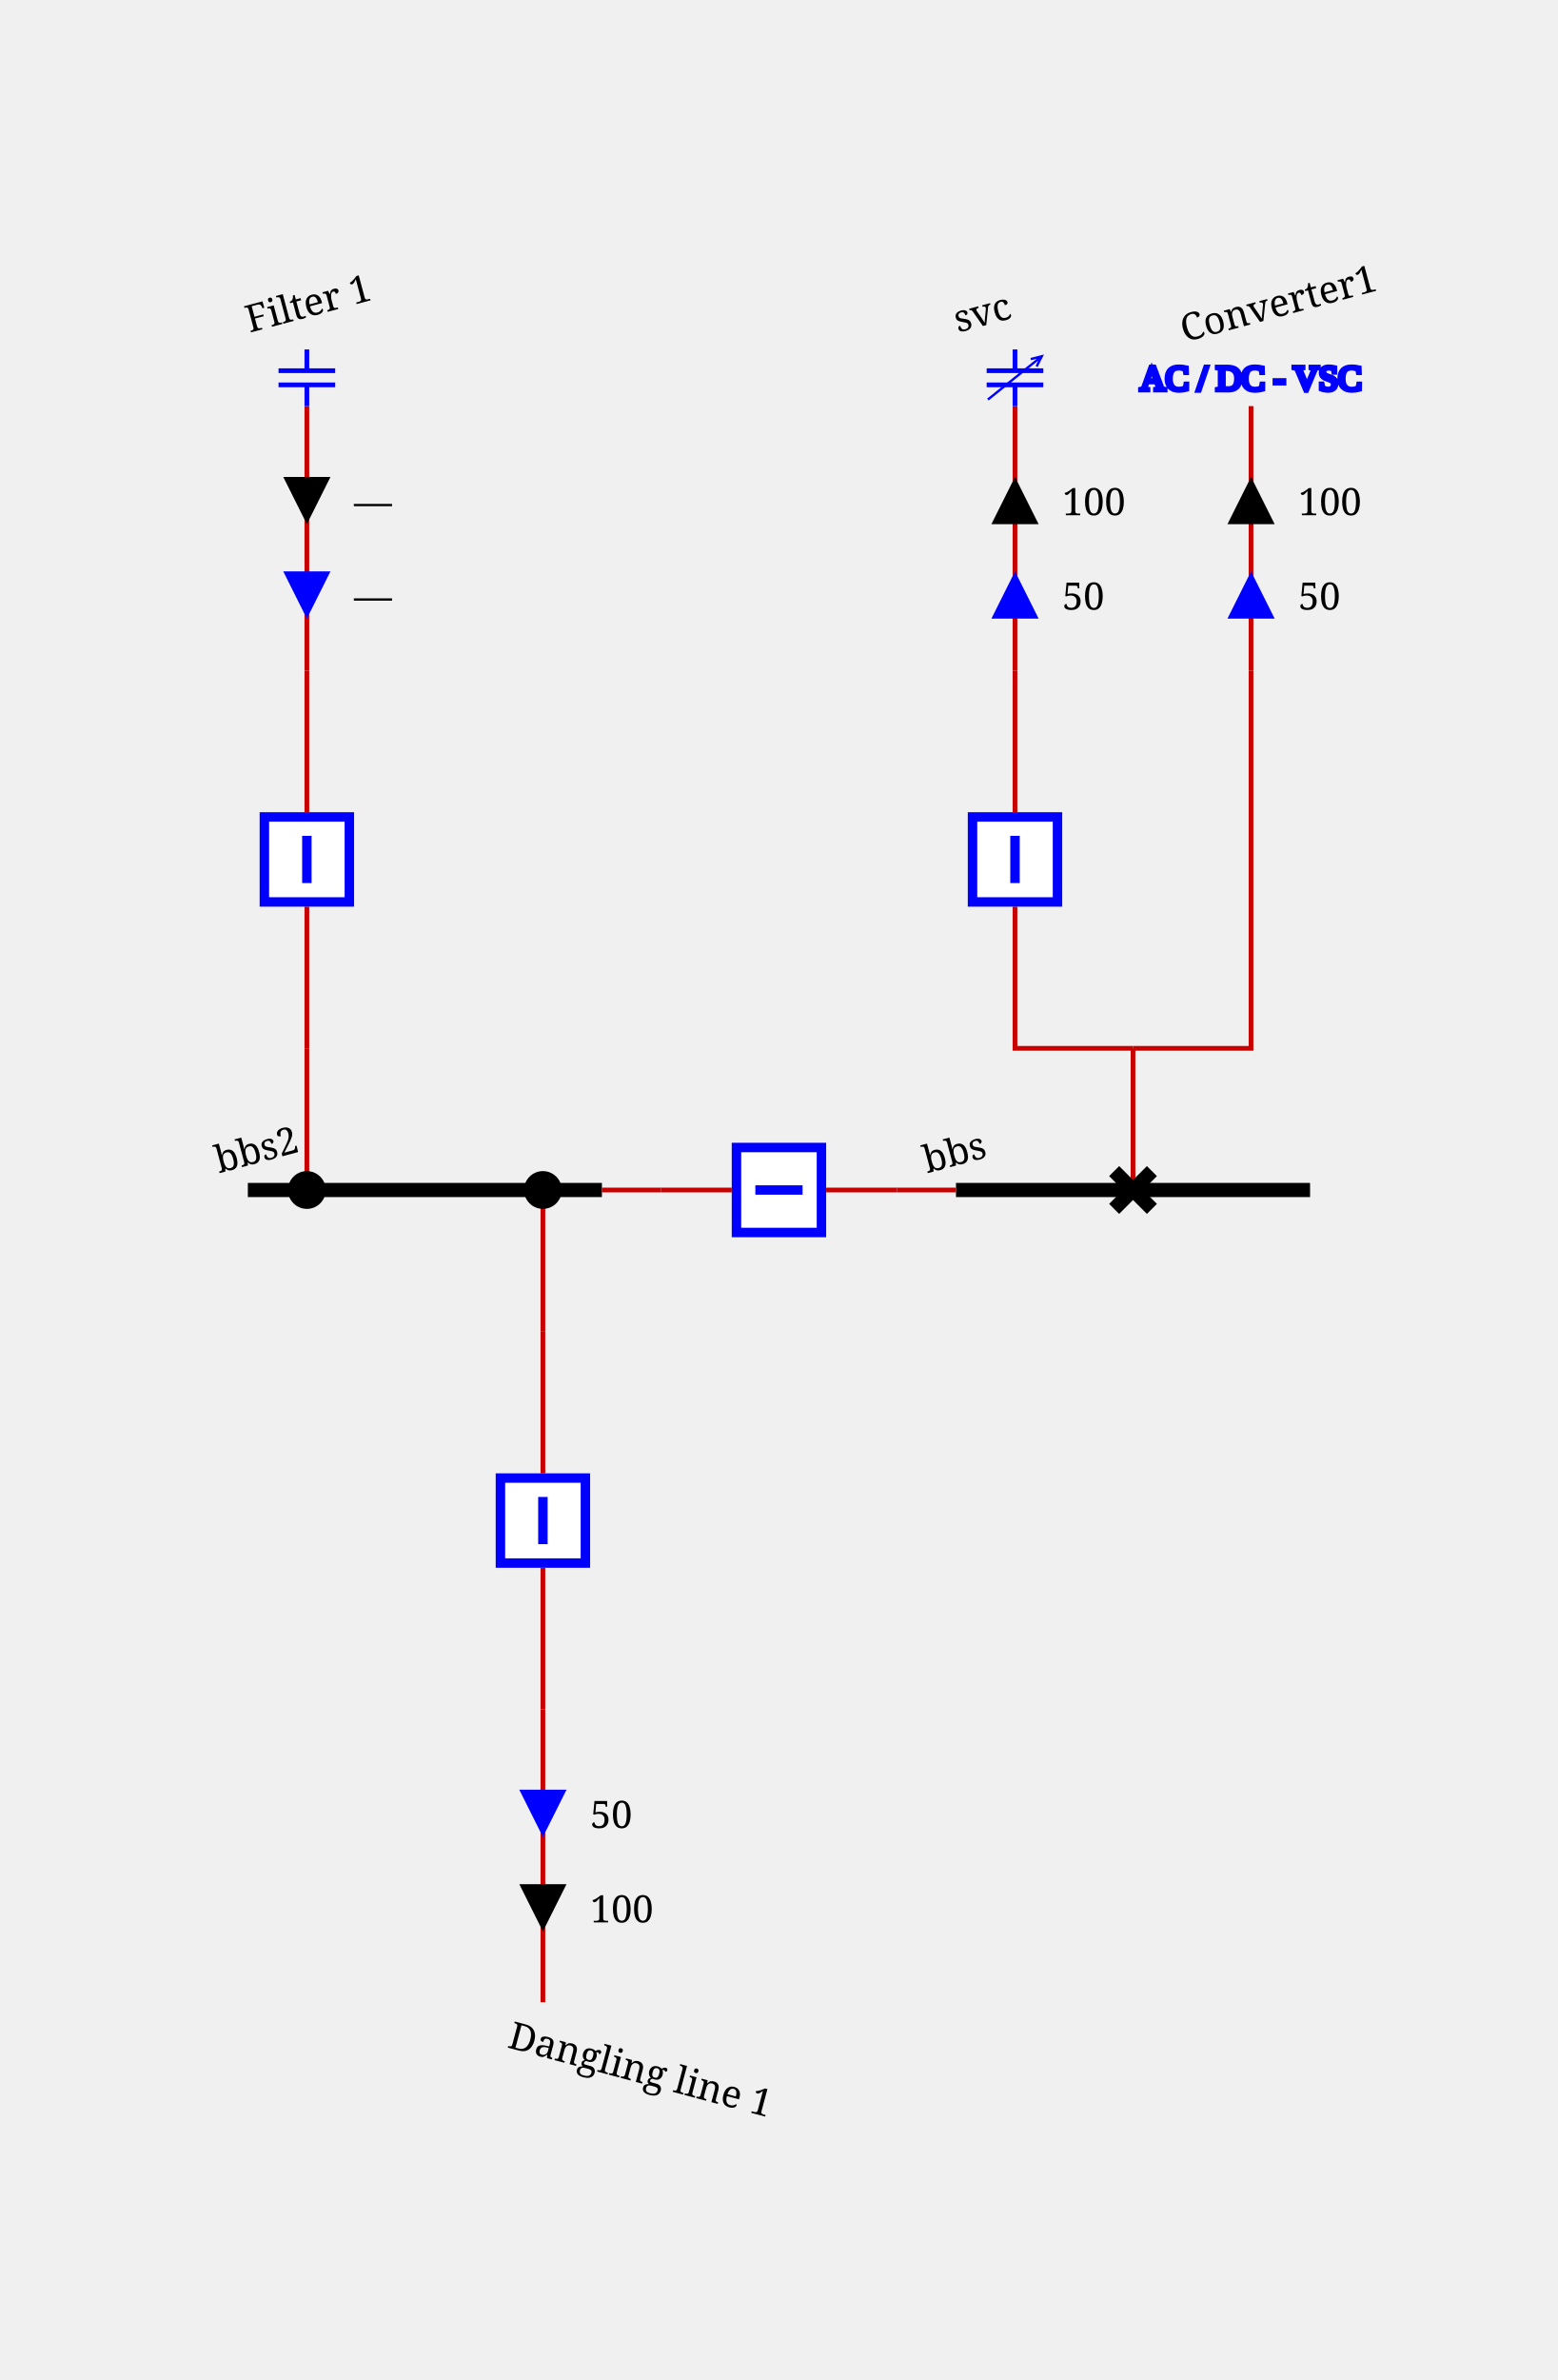
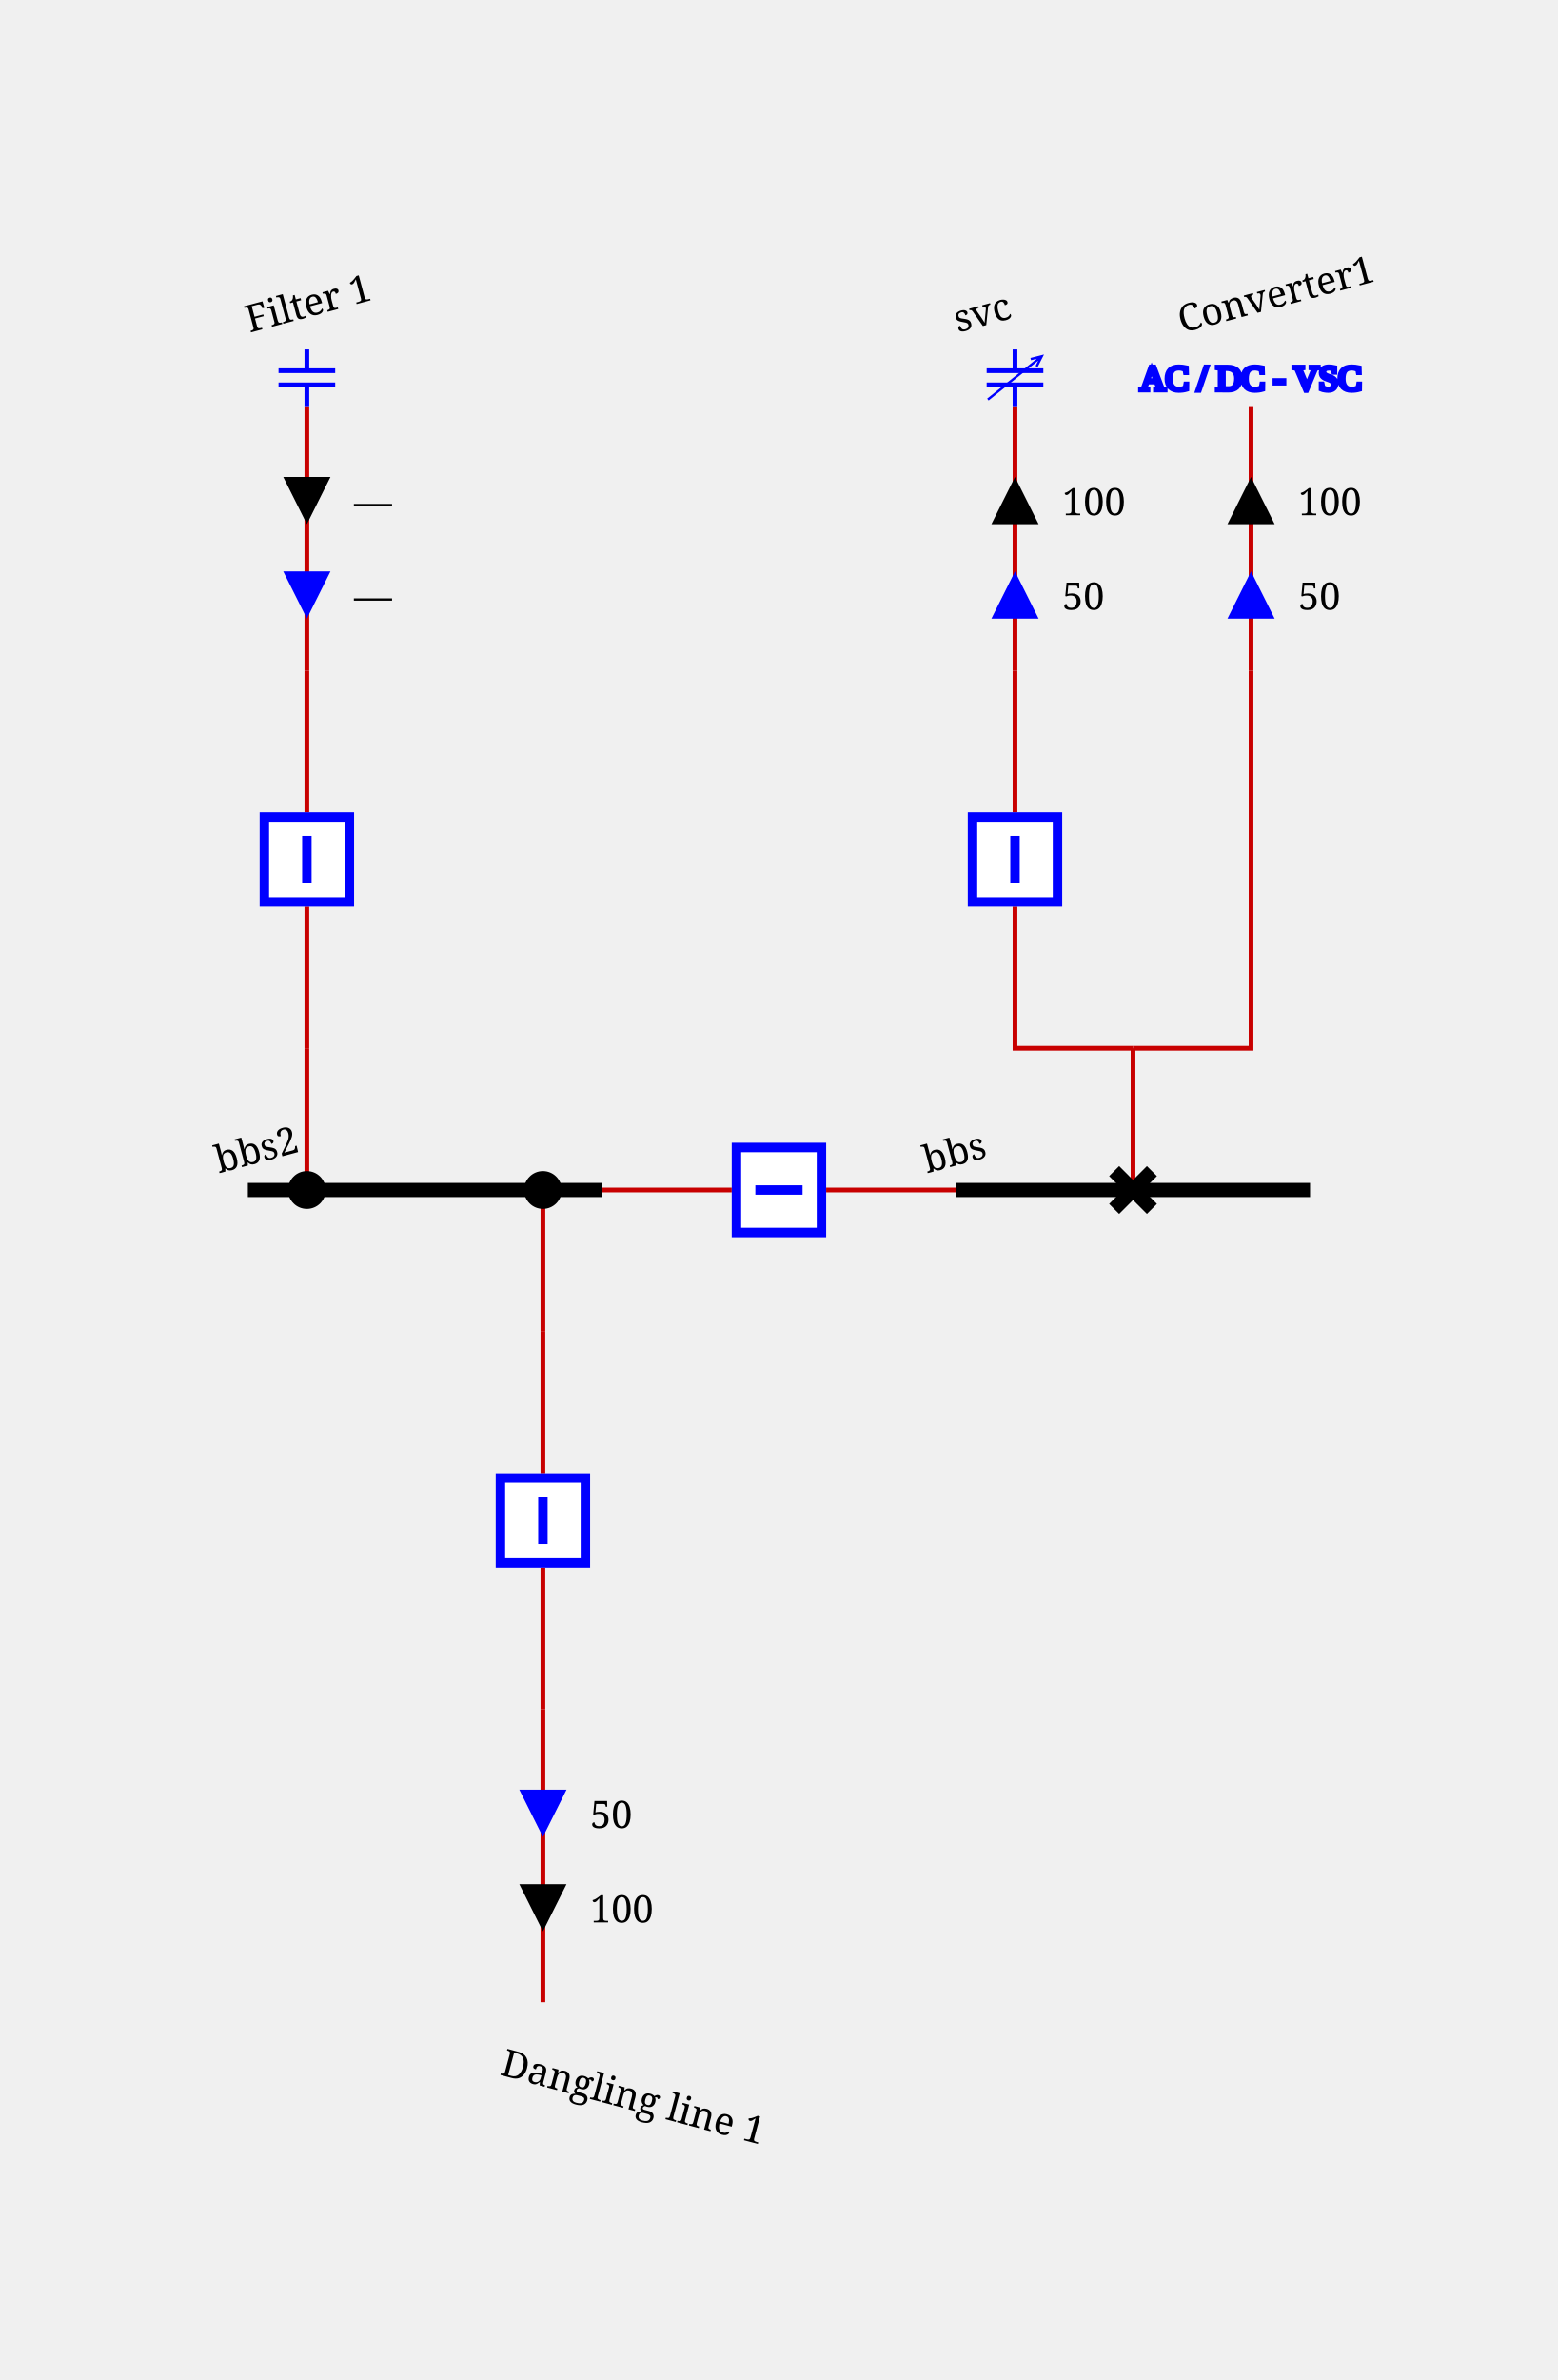
<svg xmlns="http://www.w3.org/2000/svg" height="504.0" viewBox="0 0 330.0 504.0" width="330.0">
  <style>/* ----------------------------------------------------------------------- */
/* File: tautologies.css ------------------------------------------------- */
.sld-out .sld-arrow-in {visibility: hidden}
.sld-in .sld-arrow-out {visibility: hidden}
.sld-closed .sld-sw-open {visibility: hidden}
.sld-open .sld-sw-closed {visibility: hidden}
.sld-hidden-node {visibility: hidden}
.sld-top-feeder .sld-label {dominant-baseline: auto}
.sld-bottom-feeder .sld-label {dominant-baseline: hanging}
.sld-active-power .sld-label {dominant-baseline: mathematical}
.sld-reactive-power .sld-label {dominant-baseline: mathematical}
.sld-current .sld-label {dominant-baseline: mathematical}
+ .sld-current-value .sld-label {dominant-baseline: mathematical}
+ .sld-permanent-limit-percentage .sld-label {dominant-baseline: mathematical}
/* ----------------------------------------------------------------------- */
/* File: topologicalBaseVoltages.css ------------------------------------- */
.sld-disconnected {--sld-vl-color: #808080}
.sld-vl300to500.sld-bus-0 {--sld-vl-color: #FF0000}
.sld-vl300to500.sld-bus-1 {--sld-vl-color: #7F6C00}
.sld-vl300to500.sld-bus-2 {--sld-vl-color: #F6B2FF}
.sld-vl300to500.sld-bus-3 {--sld-vl-color: #996700}
.sld-vl300to500.sld-bus-4 {--sld-vl-color: #FF85EB}
.sld-vl300to500.sld-bus-5 {--sld-vl-color: #B25B00}
.sld-vl300to500.sld-bus-6 {--sld-vl-color: #FF59B5}
.sld-vl300to500.sld-bus-7 {--sld-vl-color: #CC4400}
.sld-vl300to500.sld-bus-8 {--sld-vl-color: #FF2C67}
.sld-vl300to500.sld-bus-9 {--sld-vl-color: #E52600}
.sld-vl180to300.sld-bus-0 {--sld-vl-color: #218B21}
.sld-vl180to300.sld-bus-1 {--sld-vl-color: #0D4940}
.sld-vl180to300.sld-bus-2 {--sld-vl-color: #DFDAB9}
.sld-vl180to300.sld-bus-3 {--sld-vl-color: #105640}
.sld-vl180to300.sld-bus-4 {--sld-vl-color: #C2CB92}
.sld-vl180to300.sld-bus-5 {--sld-vl-color: #14643C}
.sld-vl180to300.sld-bus-6 {--sld-vl-color: #95B66B}
.sld-vl180to300.sld-bus-7 {--sld-vl-color: #187036}
.sld-vl180to300.sld-bus-8 {--sld-vl-color: #5FA046}
.sld-vl180to300.sld-bus-9 {--sld-vl-color: #1C7E2D}
.sld-vl120to180.sld-bus-0 {--sld-vl-color: #00AFAE}
.sld-vl120to180.sld-bus-1 {--sld-vl-color: #000D58}
.sld-vl120to180.sld-bus-2 {--sld-vl-color: #B8E7B2}
.sld-vl120to180.sld-bus-3 {--sld-vl-color: #002169}
.sld-vl120to180.sld-bus-4 {--sld-vl-color: #85D993}
.sld-vl120to180.sld-bus-5 {--sld-vl-color: #003C7B}
.sld-vl120to180.sld-bus-6 {--sld-vl-color: #59CB8B}
.sld-vl120to180.sld-bus-7 {--sld-vl-color: #005C8C}
.sld-vl120to180.sld-bus-8 {--sld-vl-color: #2CBD94}
.sld-vl120to180.sld-bus-9 {--sld-vl-color: #00839E}
.sld-vl70to120.sld-bus-0 {--sld-vl-color: #CC5500}
.sld-vl70to120.sld-bus-1 {--sld-vl-color: #4A6600}
.sld-vl70to120.sld-bus-2 {--sld-vl-color: #EFB2DD}
.sld-vl70to120.sld-bus-3 {--sld-vl-color: #6E7A00}
.sld-vl70to120.sld-bus-4 {--sld-vl-color: #E685AE}
.sld-vl70to120.sld-bus-5 {--sld-vl-color: #8E8400}
.sld-vl70to120.sld-bus-6 {--sld-vl-color: #DD596B}
.sld-vl70to120.sld-bus-7 {--sld-vl-color: #A37B00}
.sld-vl70to120.sld-bus-8 {--sld-vl-color: #D4432C}
.sld-vl70to120.sld-bus-9 {--sld-vl-color: #B76B00}
.sld-vl50to70.sld-bus-0 {--sld-vl-color: #A020EF}
.sld-vl50to70.sld-bus-1 {--sld-vl-color: #7F0848}
.sld-vl50to70.sld-bus-2 {--sld-vl-color: #B7DBFE}
.sld-vl50to70.sld-bus-3 {--sld-vl-color: #960C6D}
.sld-vl50to70.sld-bus-4 {--sld-vl-color: #8DA6FE}
.sld-vl50to70.sld-bus-5 {--sld-vl-color: #AD109A}
.sld-vl50to70.sld-bus-6 {--sld-vl-color: #6F66FB}
.sld-vl50to70.sld-bus-7 {--sld-vl-color: #BC14C4}
.sld-vl50to70.sld-bus-8 {--sld-vl-color: #7F42F6}
.sld-vl50to70.sld-bus-9 {--sld-vl-color: #B11AD9}
.sld-vl30to50.sld-bus-0 {--sld-vl-color: #FF8290}
.sld-vl30to50.sld-bus-1 {--sld-vl-color: #7F6F41}
.sld-vl30to50.sld-bus-2 {--sld-vl-color: #F6D9FF}
.sld-vl30to50.sld-bus-3 {--sld-vl-color: #99784E}
.sld-vl30to50.sld-bus-4 {--sld-vl-color: #FFC3FB}
.sld-vl30to50.sld-bus-5 {--sld-vl-color: #B27D5B}
.sld-vl30to50.sld-bus-6 {--sld-vl-color: #FFADE3}
.sld-vl30to50.sld-bus-7 {--sld-vl-color: #CC7E68}
.sld-vl30to50.sld-bus-8 {--sld-vl-color: #FF97BF}
.sld-vl30to50.sld-bus-9 {--sld-vl-color: #E57B75}
.sld-vl0to30.sld-bus-0 {--sld-vl-color: #AAAE27}
.sld-vl0to30.sld-bus-1 {--sld-vl-color: #195B0F}
.sld-vl0to30.sld-bus-2 {--sld-vl-color: #EABABE}
.sld-vl0to30.sld-bus-3 {--sld-vl-color: #2D6C13}
.sld-vl0to30.sld-bus-4 {--sld-vl-color: #DDA193}
.sld-vl0to30.sld-bus-5 {--sld-vl-color: #477D17}
.sld-vl0to30.sld-bus-6 {--sld-vl-color: #CE9A6E}
.sld-vl0to30.sld-bus-7 {--sld-vl-color: #648D1C}
.sld-vl0to30.sld-bus-8 {--sld-vl-color: #BEA04A}
.sld-vl0to30.sld-bus-9 {--sld-vl-color: #869D22}
/* ----------------------------------------------------------------------- */
/* File : highlightLineStates.css ---------------------------------------- */
.sld-wire.sld-feeder-disconnected {stroke: black}
.sld-wire.sld-feeder-connected-disconnected {stroke-dasharray: 3,3}
.sld-wire.sld-feeder-disconnected-connected {stroke: black; stroke-dasharray: 3,3}
.sld-busbar-section.sld-bus-disconnected {stroke-dasharray: 3,3}
/* ----------------------------------------------------------------------- */
/* File : components.css ------------------------------------------------- */
/* Stroke black */
.sld-disconnector {stroke-width: 3; stroke: black; fill: none}
/* Stroke blue */
.sld-breaker {stroke-width: 2; stroke: blue; fill:white}
.sld-load-break-switch {stroke: blue; fill: white}
/* Stroke --sld-vl-color with fallback black */
.sld-bus-connection {fill: var(--sld-vl-color, black)}
.sld-cell-shape-flat .sld-bus-connection {visibility: hidden}
.sld-busbar-section {stroke: var(--sld-vl-color, black); stroke-width: 3; fill: none}
/* Stroke --sld-vl-color with fallback red */
.sld-wire {stroke: var(--sld-vl-color, #c80000); fill: none}
.sld-wire.sld-dangling-line {stroke-width: 2px}
.sld-wire.sld-tie-line {stroke-width: 2px}
/* Stroke --sld-vl-color with fallback blue */
.sld-load {stroke: var(--sld-vl-color, blue); fill: none}
.sld-battery {stroke: var(--sld-vl-color, blue); fill: none}
.sld-generator {stroke: var(--sld-vl-color, blue); fill: none}
.sld-two-wt {stroke: var(--sld-vl-color, blue); fill: none}
.sld-three-wt {stroke: var(--sld-vl-color, blue); fill: none}
.sld-winding {stroke: var(--sld-vl-color, blue); fill: none}
.sld-capacitor {stroke: var(--sld-vl-color, blue); fill: none}
.sld-inductor {stroke: var(--sld-vl-color, blue); fill: none}
.sld-pst {stroke: var(--sld-vl-color, blue); fill: none}
.sld-pst-arrow {stroke: black; fill: none}
.sld-svc {stroke: var(--sld-vl-color, blue); fill: none}
.sld-vsc {stroke: var(--sld-vl-color, blue); font-size: 7.43px; fill: none}
.sld-lcc {stroke: var(--sld-vl-color, blue); font-size: 7.43px; fill: none}
.sld-ground {stroke: var(--sld-vl-color, blue); fill: none}
/* Stroke none &amp; fill: --sld-vl-color */
.sld-node-infos {stroke: none; fill: var(--sld-vl-color, black)}
/* Stroke none &amp; fill: black */
.sld-node {stroke: none; fill: black}
.sld-flash {stroke: none; fill: black}
.sld-lock {stroke: none; fill: black}
.sld-unknown {stroke: none; fill: black}
/* Fonts */
.sld-label {stroke: none; fill: black; font: 8px serif}
.sld-bus-legend-info {font: 10px serif}
.sld-graph-label {font: 12px serif}
/* Specific */
.sld-grid {stroke: #003700; stroke-dasharray: 1,10}
.sld-feeder-info.sld-active-power {fill:black}
.sld-feeder-info.sld-reactive-power {fill:blue}
.sld-feeder-info.sld-current {fill:purple}
.sld-frame {fill: var(--sld-background-color, transparent)}
/* Stroke maroon for fictitious switch */
.sld-breaker.sld-fictitious {stroke: maroon}
.sld-disconnector.sld-fictitious {stroke: maroon}
.sld-load-break-switch.sld-fictitious {stroke: maroon}
.sld-busbar-section.sld-fictitious {stroke: var(--sld-vl-color, #c80000); stroke-width: 1}
/* ground disconnector specific */
.sld-ground-disconnection-attach {stroke: var(--sld-vl-color, #c80000); fill: none}
.sld-open .sld-ground-disconnection-ground {stroke: black; fill: none}
.sld-closed .sld-ground-disconnection-ground {stroke: var(--sld-vl-color, #c80000); fill: none}
.sld-ground-disconnection .sld-sw-open {stroke: black; fill: none}
.sld-ground-disconnection .sld-sw-closed {stroke: black; fill: none}
</style>
  <rect class="sld-frame" height="100%" width="100%" />
  <g>
    <g class="sld-voltage-level" id="idvl">
      <g class="sld-busbar-section sld-vl300to500 sld-bus-0" id="idbbs" transform="translate(202.5,252.0)">
        <line x1="0" x2="75.0" y1="0" y2="0" />
        <text class="sld-label" id="idbbs_95_NW_95_LABEL" transform="rotate(-15,0,0)" x="-5.0" y="-5.0">bbs</text>
      </g>
      <g class="sld-busbar-section sld-vl300to500 sld-bus-0" id="idbbs2" transform="translate(52.5,252.0)">
        <line x1="0" x2="75.0" y1="0" y2="0" />
        <text class="sld-label" id="idbbs2_95_NW_95_LABEL" transform="rotate(-15,0,0)" x="-5.0" y="-5.0">bbs2</text>
      </g>
      <g class="sld-intern-cell sld-cell-shape-flat" id="idINTERN_32_0">
        <g class="sld-wire sld-vl300to500 sld-bus-0" id="_95_vl_95_bbs_95_BUSCO_95_bbs_95_bt">
          <polyline points="202.5,252.0,190.0,252.0" />
        </g>
        <g class="sld-wire sld-vl300to500 sld-bus-0" id="_95_vl_95_INTERNAL_95_vl_95_BUSCO_95_bbs_95_bt_45_bt_95_bt">
          <polyline points="190.0,252.0,175.0,252.0" />
        </g>
        <g class="sld-wire sld-vl300to500 sld-bus-0" id="_95_vl_95_bt_95_INTERNAL_95_vl_95_BUSCO_95_bbs2_95_bt_45_bt">
          <polyline points="155.0,252.0,140.0,252.0" />
        </g>
        <g class="sld-wire sld-vl300to500 sld-bus-0" id="_95_vl_95_BUSCO_95_bbs2_95_bt_95_bbs2">
          <polyline points="140.0,252.0,127.5,252.0" />
        </g>
        <g class="sld-bus-connection sld-fictitious sld-vl300to500 sld-bus-0" id="idBUSCO_95_bbs_95_bt" transform="translate(186.0,248.0)">
          <circle cx="4" cy="4" r="4" />
        </g>
        <g class="sld-node sld-hidden-node sld-fictitious sld-vl300to500 sld-bus-0" id="idINTERNAL_95_vl_95_BUSCO_95_bbs_95_bt_45_bt" transform="translate(186.0,248.0)">
          <circle cx="4" cy="4" r="4" />
        </g>
        <g class="sld-breaker sld-closed sld-vl300to500 sld-bus-0" id="idbt" transform="translate(155.0,242.0)">
          <path class="sld-sw-closed" d="M1,1 V19 H19 V1z M10,5 V15" transform="rotate(90.0,10.0,10.0)" />
          <path class="sld-sw-open" d="M1,1 V19 H19 V1z M5,10 H15" transform="rotate(90.0,10.0,10.0)" />
        </g>
        <g class="sld-node sld-hidden-node sld-fictitious sld-vl300to500 sld-bus-0" id="idINTERNAL_95_vl_95_BUSCO_95_bbs2_95_bt_45_bt" transform="translate(136.0,248.0)">
          <circle cx="4" cy="4" r="4" />
        </g>
        <g class="sld-bus-connection sld-fictitious sld-vl300to500 sld-bus-0" id="idBUSCO_95_bbs2_95_bt" transform="translate(136.0,248.0)">
          <circle cx="4" cy="4" r="4" />
        </g>
      </g>
      <g class="sld-extern-cell sld-cell-direction-top" id="idEXTERN_32_1">
        <g class="sld-wire sld-vl300to500 sld-bus-0" id="_95_vl_95_d_95_INTERNAL_95_vl_95_d_45_vsc">
          <polyline points="240.0,252.0,240.0,222.0" />
        </g>
        <g class="sld-wire sld-vl300to500 sld-bus-0" id="_95_vl_95_INTERNAL_95_vl_95_d_45_vsc_95_b">
          <polyline points="240.0,222.0,215.0,222.0,215.0,192.0" />
        </g>
        <g class="sld-wire sld-vl300to500 sld-bus-0" id="_95_vl_95_INTERNAL_95_vl_95_d_45_vsc_95_INTERNAL_95_vl_95_vsc">
          <polyline points="240.0,222.0,265.0,222.0,265.0,142.0" />
        </g>
        <g class="sld-wire sld-vl300to500 sld-bus-0" id="_95_vl_95_b_95_INTERNAL_95_vl_95_svc">
          <polyline points="215.0,172.0,215.0,142.0" />
        </g>
        <g class="sld-wire sld-vl300to500 sld-bus-0" id="_95_vl_95_INTERNAL_95_vl_95_svc_95_svc">
          <polyline points="215.0,142.0,215.0,86.0" />
        </g>
        <g class="sld-feeder-info sld-out sld-active-power" id="idsvc_95_ARROW_95_ACTIVE" transform="translate(210.0,101.0)">
          <polygon class="sld-arrow-out" points="5,0 10,10 0,10" />
          <polygon class="sld-arrow-in" points="0,0 10,0 5,10" />
          <text class="sld-label" x="15.0" y="5.0">100</text>
        </g>
        <g class="sld-feeder-info sld-out sld-reactive-power" id="idsvc_95_ARROW_95_REACTIVE" transform="translate(210.0,121.0)">
          <polygon class="sld-arrow-out" points="5,0 10,10 0,10" />
          <polygon class="sld-arrow-in" points="0,0 10,0 5,10" />
          <text class="sld-label" x="15.0" y="5.0">50</text>
        </g>
        <g class="sld-wire sld-vl300to500 sld-bus-0" id="_95_vl_95_INTERNAL_95_vl_95_vsc_95_vsc">
          <polyline points="265.0,142.0,265.0,86.0" />
        </g>
        <g class="sld-feeder-info sld-out sld-active-power" id="idvsc_95_ARROW_95_ACTIVE" transform="translate(260.0,101.0)">
          <polygon class="sld-arrow-out" points="5,0 10,10 0,10" />
          <polygon class="sld-arrow-in" points="0,0 10,0 5,10" />
          <text class="sld-label" x="15.0" y="5.0">100</text>
        </g>
        <g class="sld-feeder-info sld-out sld-reactive-power" id="idvsc_95_ARROW_95_REACTIVE" transform="translate(260.0,121.0)">
          <polygon class="sld-arrow-out" points="5,0 10,10 0,10" />
          <polygon class="sld-arrow-in" points="0,0 10,0 5,10" />
          <text class="sld-label" x="15.0" y="5.0">50</text>
        </g>
        <g class="sld-disconnector sld-closed sld-vl300to500 sld-bus-0" id="idd" transform="translate(236.0,248.0)">
          <path class="sld-sw-closed" d="M0,0 8,8 M8,0 0,8" />
          <path class="sld-sw-open" d="M8,0 0,8" />
        </g>
        <g class="sld-node sld-hidden-node sld-fictitious sld-vl300to500 sld-bus-0" id="idINTERNAL_95_vl_95_d_45_vsc" transform="translate(236.0,218.0)">
          <circle cx="4" cy="4" r="4" />
        </g>
        <g class="sld-breaker sld-closed sld-vl300to500 sld-bus-0" id="idb" transform="translate(205.0,172.0)">
          <path class="sld-sw-closed" d="M1,1 V19 H19 V1z M10,5 V15" />
          <path class="sld-sw-open" d="M1,1 V19 H19 V1z M5,10 H15" />
        </g>
        <g class="sld-node sld-hidden-node sld-fictitious sld-vl300to500 sld-bus-0" id="idINTERNAL_95_vl_95_svc" transform="translate(211.0,138.0)">
          <circle cx="4" cy="4" r="4" />
        </g>
        <g class="sld-svc sld-top-feeder sld-vl300to500 sld-bus-0" id="idsvc" transform="translate(209.0,74.0)">
          <path d="M 6,0 V 4.5 M 0,4.5 H 12 M 0,7.5 H 12 M 6,7.5 V 12" />
          <path d="M 0.256,10.611 11.671,1.448 M 9.329,2.045 11.671,1.448 10.581,3.605" style="fill:none;stroke:#0000ff;stroke-width:0.5;stroke-linejoin:miter" />
          <text class="sld-label" id="idsvc_95_N_95_LABEL" transform="rotate(-15,0,0)" x="-5.0" y="-5.0">svc</text>
        </g>
        <g class="sld-node sld-hidden-node sld-fictitious sld-vl300to500 sld-bus-0" id="idINTERNAL_95_vl_95_vsc" transform="translate(261.0,138.0)">
          <circle cx="4" cy="4" r="4" />
        </g>
        <g class="sld-vsc sld-top-feeder sld-vl300to500 sld-bus-0" id="idvsc" transform="translate(257.0,76.0)">
          <text x="-15.5" y="6.6">AC / DC - VSC</text>
-           <text class="sld-label" id="idvsc_95_N_95_LABEL" transform="rotate(-15,0,0)" x="-5.0" y="-5.0">Converter1</text>
+           <text class="sld-label" id="idvsc_95_N_95_LABEL" transform="rotate(-15,0,0)" x="-5.0" y="-7.0">Converter1</text>
        </g>
      </g>
      <g class="sld-extern-cell sld-cell-direction-top" id="idEXTERN_32_2">
        <g class="sld-wire sld-vl300to500 sld-bus-0" id="_95_vl_95_BUSCO_95_bbs2_95_b2_95_INTERNAL_95_vl_95_BUSCO_95_bbs2_95_b2_45_b2">
          <polyline points="65.0,252.0,65.0,222.0" />
        </g>
        <g class="sld-wire sld-vl300to500 sld-bus-0" id="_95_vl_95_INTERNAL_95_vl_95_BUSCO_95_bbs2_95_b2_45_b2_95_b2">
          <polyline points="65.0,222.0,65.0,192.0" />
        </g>
        <g class="sld-wire sld-vl300to500 sld-bus-0" id="_95_vl_95_b2_95_INTERNAL_95_vl_95_C1">
          <polyline points="65.0,172.0,65.0,142.0" />
        </g>
        <g class="sld-wire sld-vl300to500 sld-bus-0" id="_95_vl_95_INTERNAL_95_vl_95_C1_95_C1">
          <polyline points="65.0,142.0,65.0,86.0" />
        </g>
        <g class="sld-feeder-info sld-in sld-active-power" id="idC1_95_ARROW_95_ACTIVE" transform="translate(60.0,101.0)">
          <polygon class="sld-arrow-out" points="5,0 10,10 0,10" />
          <polygon class="sld-arrow-in" points="0,0 10,0 5,10" />
          <text class="sld-label" x="15.0" y="5.0">—</text>
        </g>
        <g class="sld-feeder-info sld-in sld-reactive-power" id="idC1_95_ARROW_95_REACTIVE" transform="translate(60.0,121.0)">
          <polygon class="sld-arrow-out" points="5,0 10,10 0,10" />
          <polygon class="sld-arrow-in" points="0,0 10,0 5,10" />
          <text class="sld-label" x="15.0" y="5.0">—</text>
        </g>
        <g class="sld-bus-connection sld-fictitious sld-vl300to500 sld-bus-0" id="idBUSCO_95_bbs2_95_b2" transform="translate(61.0,248.0)">
          <circle cx="4" cy="4" r="4" />
        </g>
        <g class="sld-node sld-hidden-node sld-fictitious sld-vl300to500 sld-bus-0" id="idINTERNAL_95_vl_95_BUSCO_95_bbs2_95_b2_45_b2" transform="translate(61.0,218.0)">
          <circle cx="4" cy="4" r="4" />
        </g>
        <g class="sld-breaker sld-closed sld-vl300to500 sld-bus-0" id="idb2" transform="translate(55.0,172.0)">
          <path class="sld-sw-closed" d="M1,1 V19 H19 V1z M10,5 V15" />
          <path class="sld-sw-open" d="M1,1 V19 H19 V1z M5,10 H15" />
        </g>
        <g class="sld-node sld-hidden-node sld-fictitious sld-vl300to500 sld-bus-0" id="idINTERNAL_95_vl_95_C1" transform="translate(61.0,138.0)">
          <circle cx="4" cy="4" r="4" />
        </g>
        <g class="sld-capacitor sld-top-feeder sld-vl300to500 sld-bus-0" id="idC1" transform="translate(59.0,74.0)">
          <line x1="6" x2="6" y1="0" y2="4.5" />
          <line x1="0" x2="12" y1="4.5" y2="4.5" />
          <line x1="0" x2="12" y1="7.5" y2="7.5" />
          <line x1="6" x2="6" y1="7.5" y2="12" />
          <text class="sld-label" id="idC1_95_N_95_LABEL" transform="rotate(-15,0,0)" x="-5.0" y="-5.0">Filter 1</text>
        </g>
      </g>
      <g class="sld-extern-cell sld-cell-direction-bottom" id="idEXTERN_32_3">
        <g class="sld-wire sld-vl300to500 sld-bus-0" id="_95_vl_95_BUSCO_95_bbs2_95_b3_95_INTERNAL_95_vl_95_BUSCO_95_bbs2_95_b3_45_b3">
          <polyline points="115.0,252.0,115.0,282.0" />
        </g>
        <g class="sld-wire sld-vl300to500 sld-bus-0" id="_95_vl_95_INTERNAL_95_vl_95_BUSCO_95_bbs2_95_b3_45_b3_95_b3">
          <polyline points="115.0,282.0,115.0,312.0" />
        </g>
        <g class="sld-wire sld-vl300to500 sld-bus-0" id="_95_vl_95_b3_95_INTERNAL_95_vl_95_dl1">
          <polyline points="115.0,332.0,115.0,362.0" />
        </g>
        <g class="sld-wire sld-vl300to500 sld-bus-0" id="_95_vl_95_INTERNAL_95_vl_95_dl1_95_dl1">
          <polyline points="115.0,362.0,115.0,424.0" />
        </g>
        <g class="sld-feeder-info sld-out sld-active-power" id="iddl1_95_ARROW_95_ACTIVE" transform="translate(110.0,399.0)">
          <polygon class="sld-arrow-out" points="5,0 10,10 0,10" transform="rotate(180.0,5.0,5.0)" />
          <polygon class="sld-arrow-in" points="0,0 10,0 5,10" transform="rotate(180.0,5.0,5.0)" />
          <text class="sld-label" x="15.0" y="5.0">100</text>
        </g>
        <g class="sld-feeder-info sld-out sld-reactive-power" id="iddl1_95_ARROW_95_REACTIVE" transform="translate(110.0,379.0)">
          <polygon class="sld-arrow-out" points="5,0 10,10 0,10" transform="rotate(180.0,5.0,5.0)" />
          <polygon class="sld-arrow-in" points="0,0 10,0 5,10" transform="rotate(180.0,5.0,5.0)" />
          <text class="sld-label" x="15.0" y="5.0">50</text>
        </g>
        <g class="sld-bus-connection sld-fictitious sld-vl300to500 sld-bus-0" id="idBUSCO_95_bbs2_95_b3" transform="translate(111.0,248.0)">
          <circle cx="4" cy="4" r="4" />
        </g>
        <g class="sld-node sld-hidden-node sld-fictitious sld-vl300to500 sld-bus-0" id="idINTERNAL_95_vl_95_BUSCO_95_bbs2_95_b3_45_b3" transform="translate(111.0,278.0)">
          <circle cx="4" cy="4" r="4" />
        </g>
        <g class="sld-breaker sld-closed sld-vl300to500 sld-bus-0" id="idb3" transform="translate(105.0,312.0)">
          <path class="sld-sw-closed" d="M1,1 V19 H19 V1z M10,5 V15" />
          <path class="sld-sw-open" d="M1,1 V19 H19 V1z M5,10 H15" />
        </g>
        <g class="sld-node sld-hidden-node sld-fictitious sld-vl300to500 sld-bus-0" id="idINTERNAL_95_vl_95_dl1" transform="translate(111.0,358.0)">
          <circle cx="4" cy="4" r="4" />
        </g>
        <g class="sld-bottom-feeder sld-vl300to500 sld-bus-0" id="iddl1" transform="translate(115.0,424.0)">
-           <text class="sld-label" id="iddl1_95_S_95_LABEL" transform="rotate(15,0,0)" x="-5.0" y="5.0">Dangling line 1</text>
+           <text class="sld-label" id="iddl1_95_S_95_LABEL" transform="rotate(15,0,0)" x="-5.0" y="11.0">Dangling line 1</text>
        </g>
      </g>
    </g>
  </g>
</svg>
